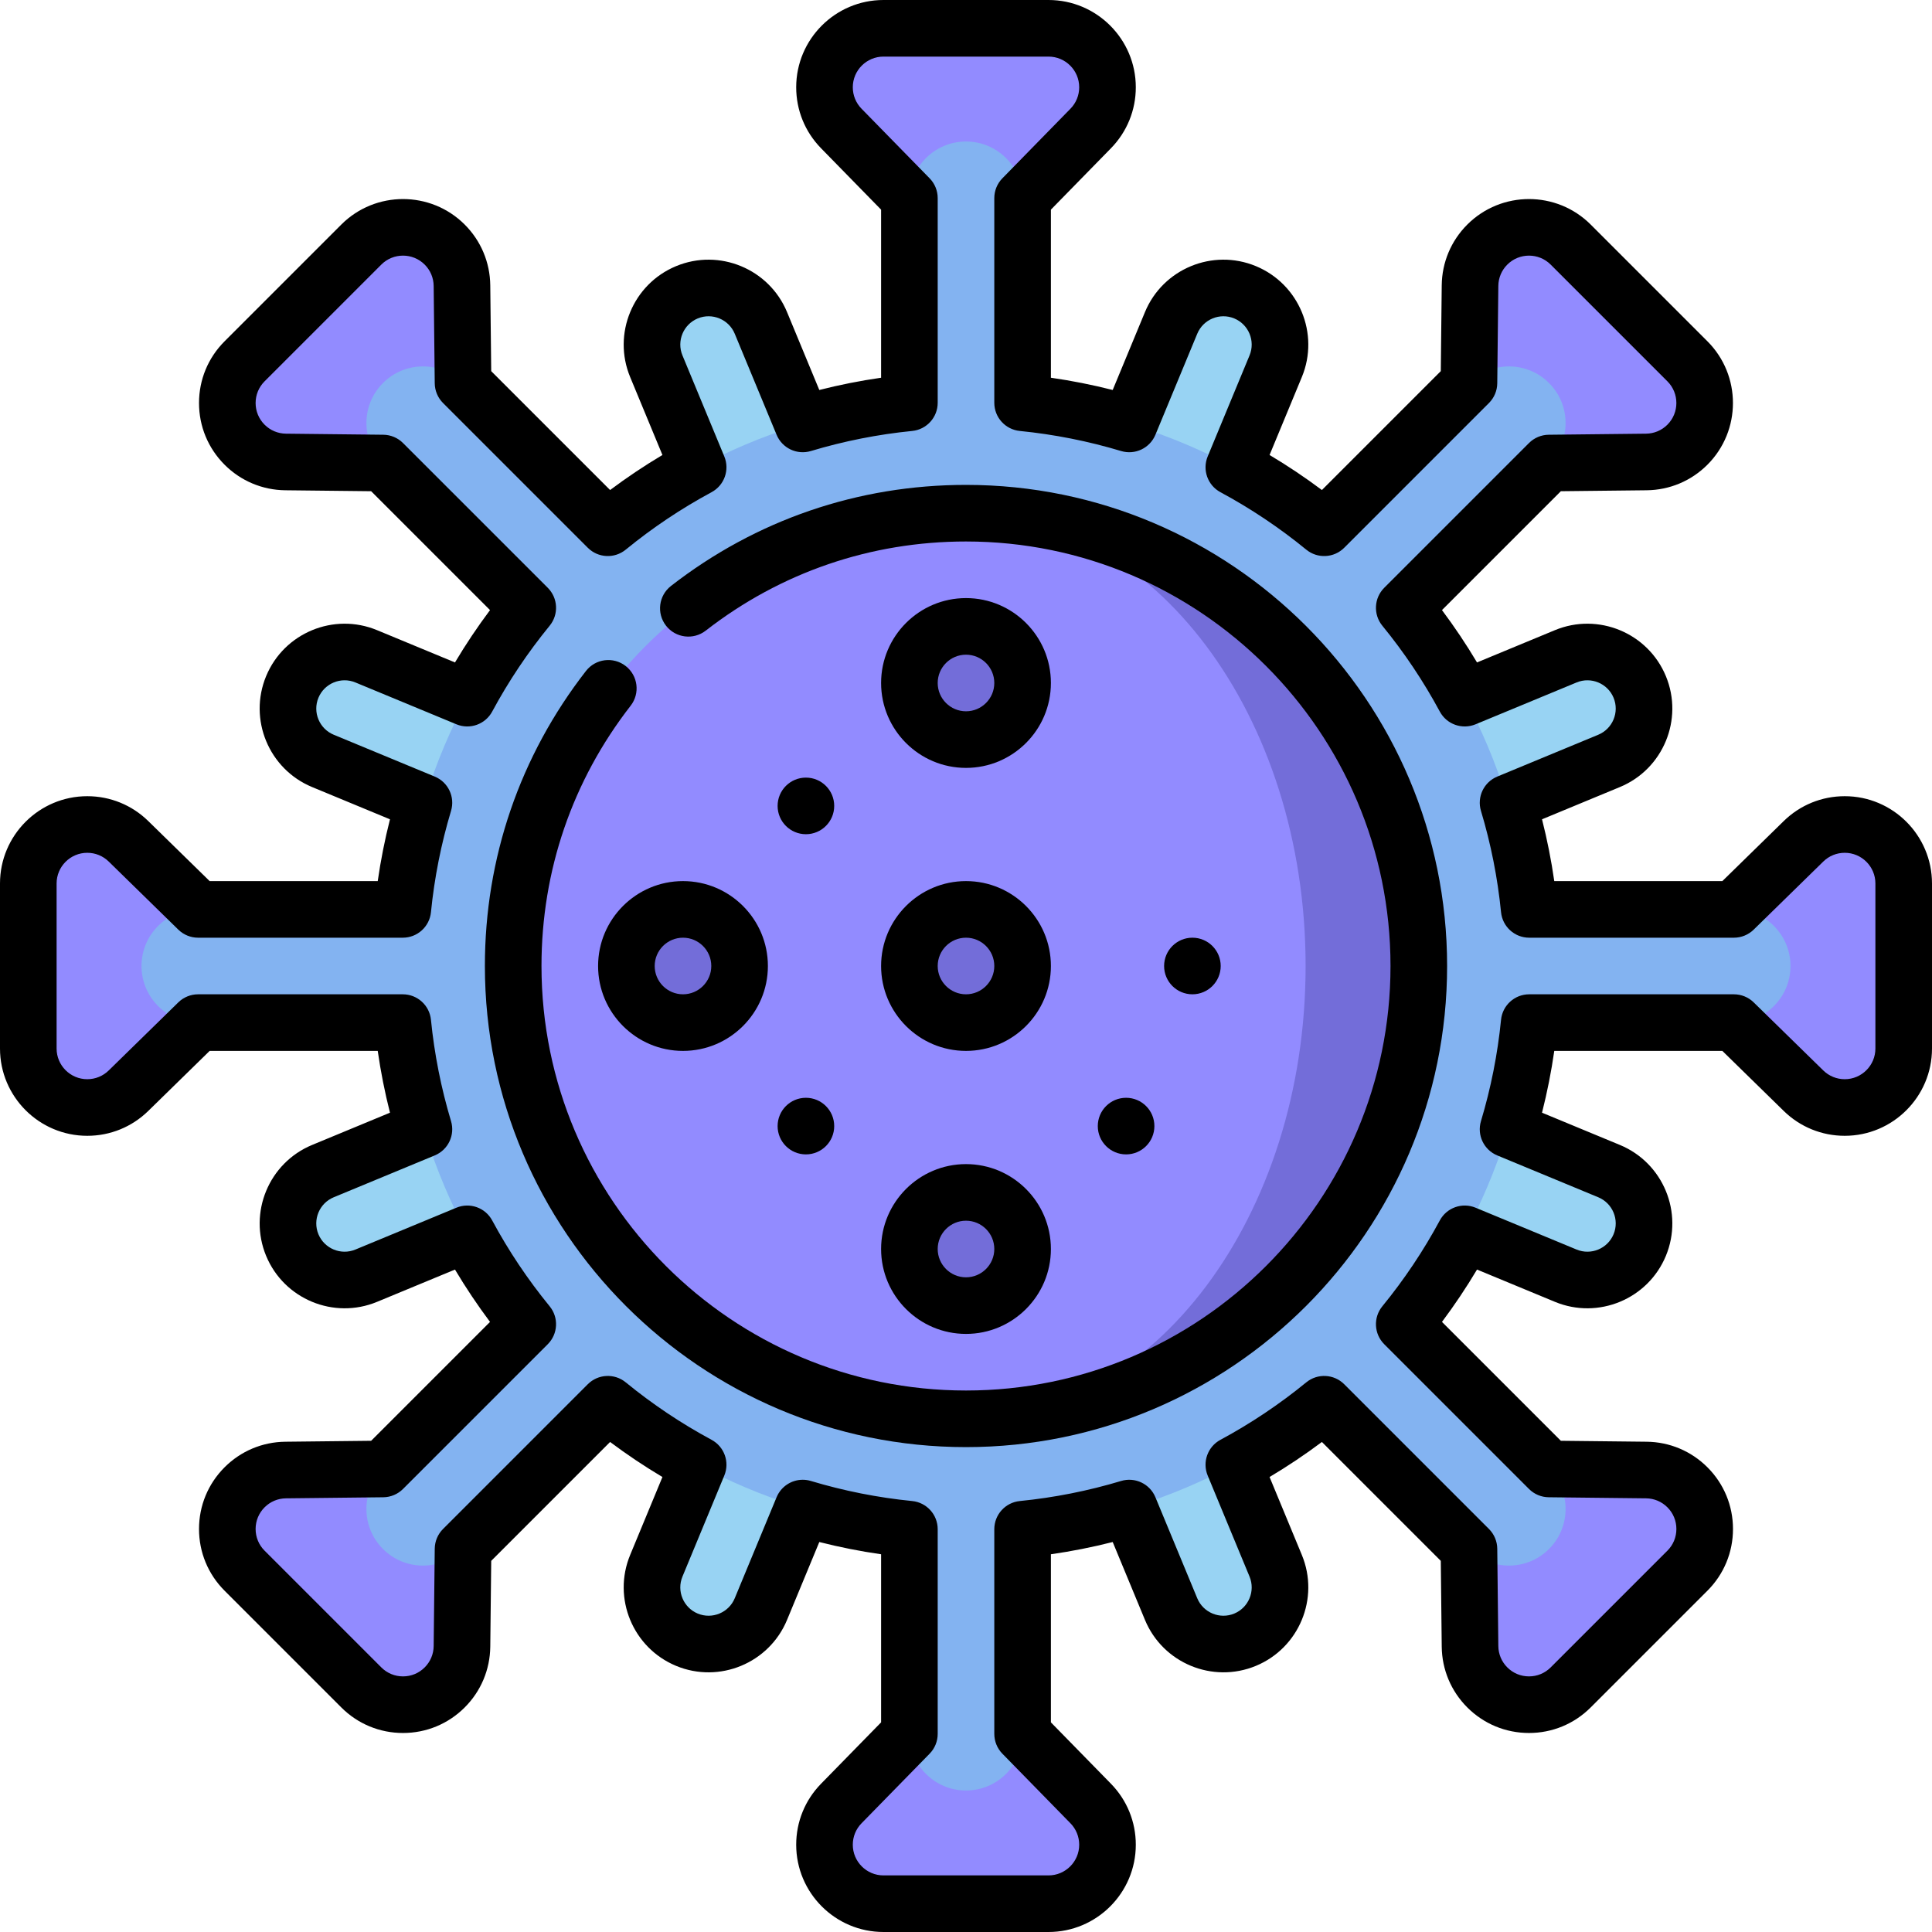
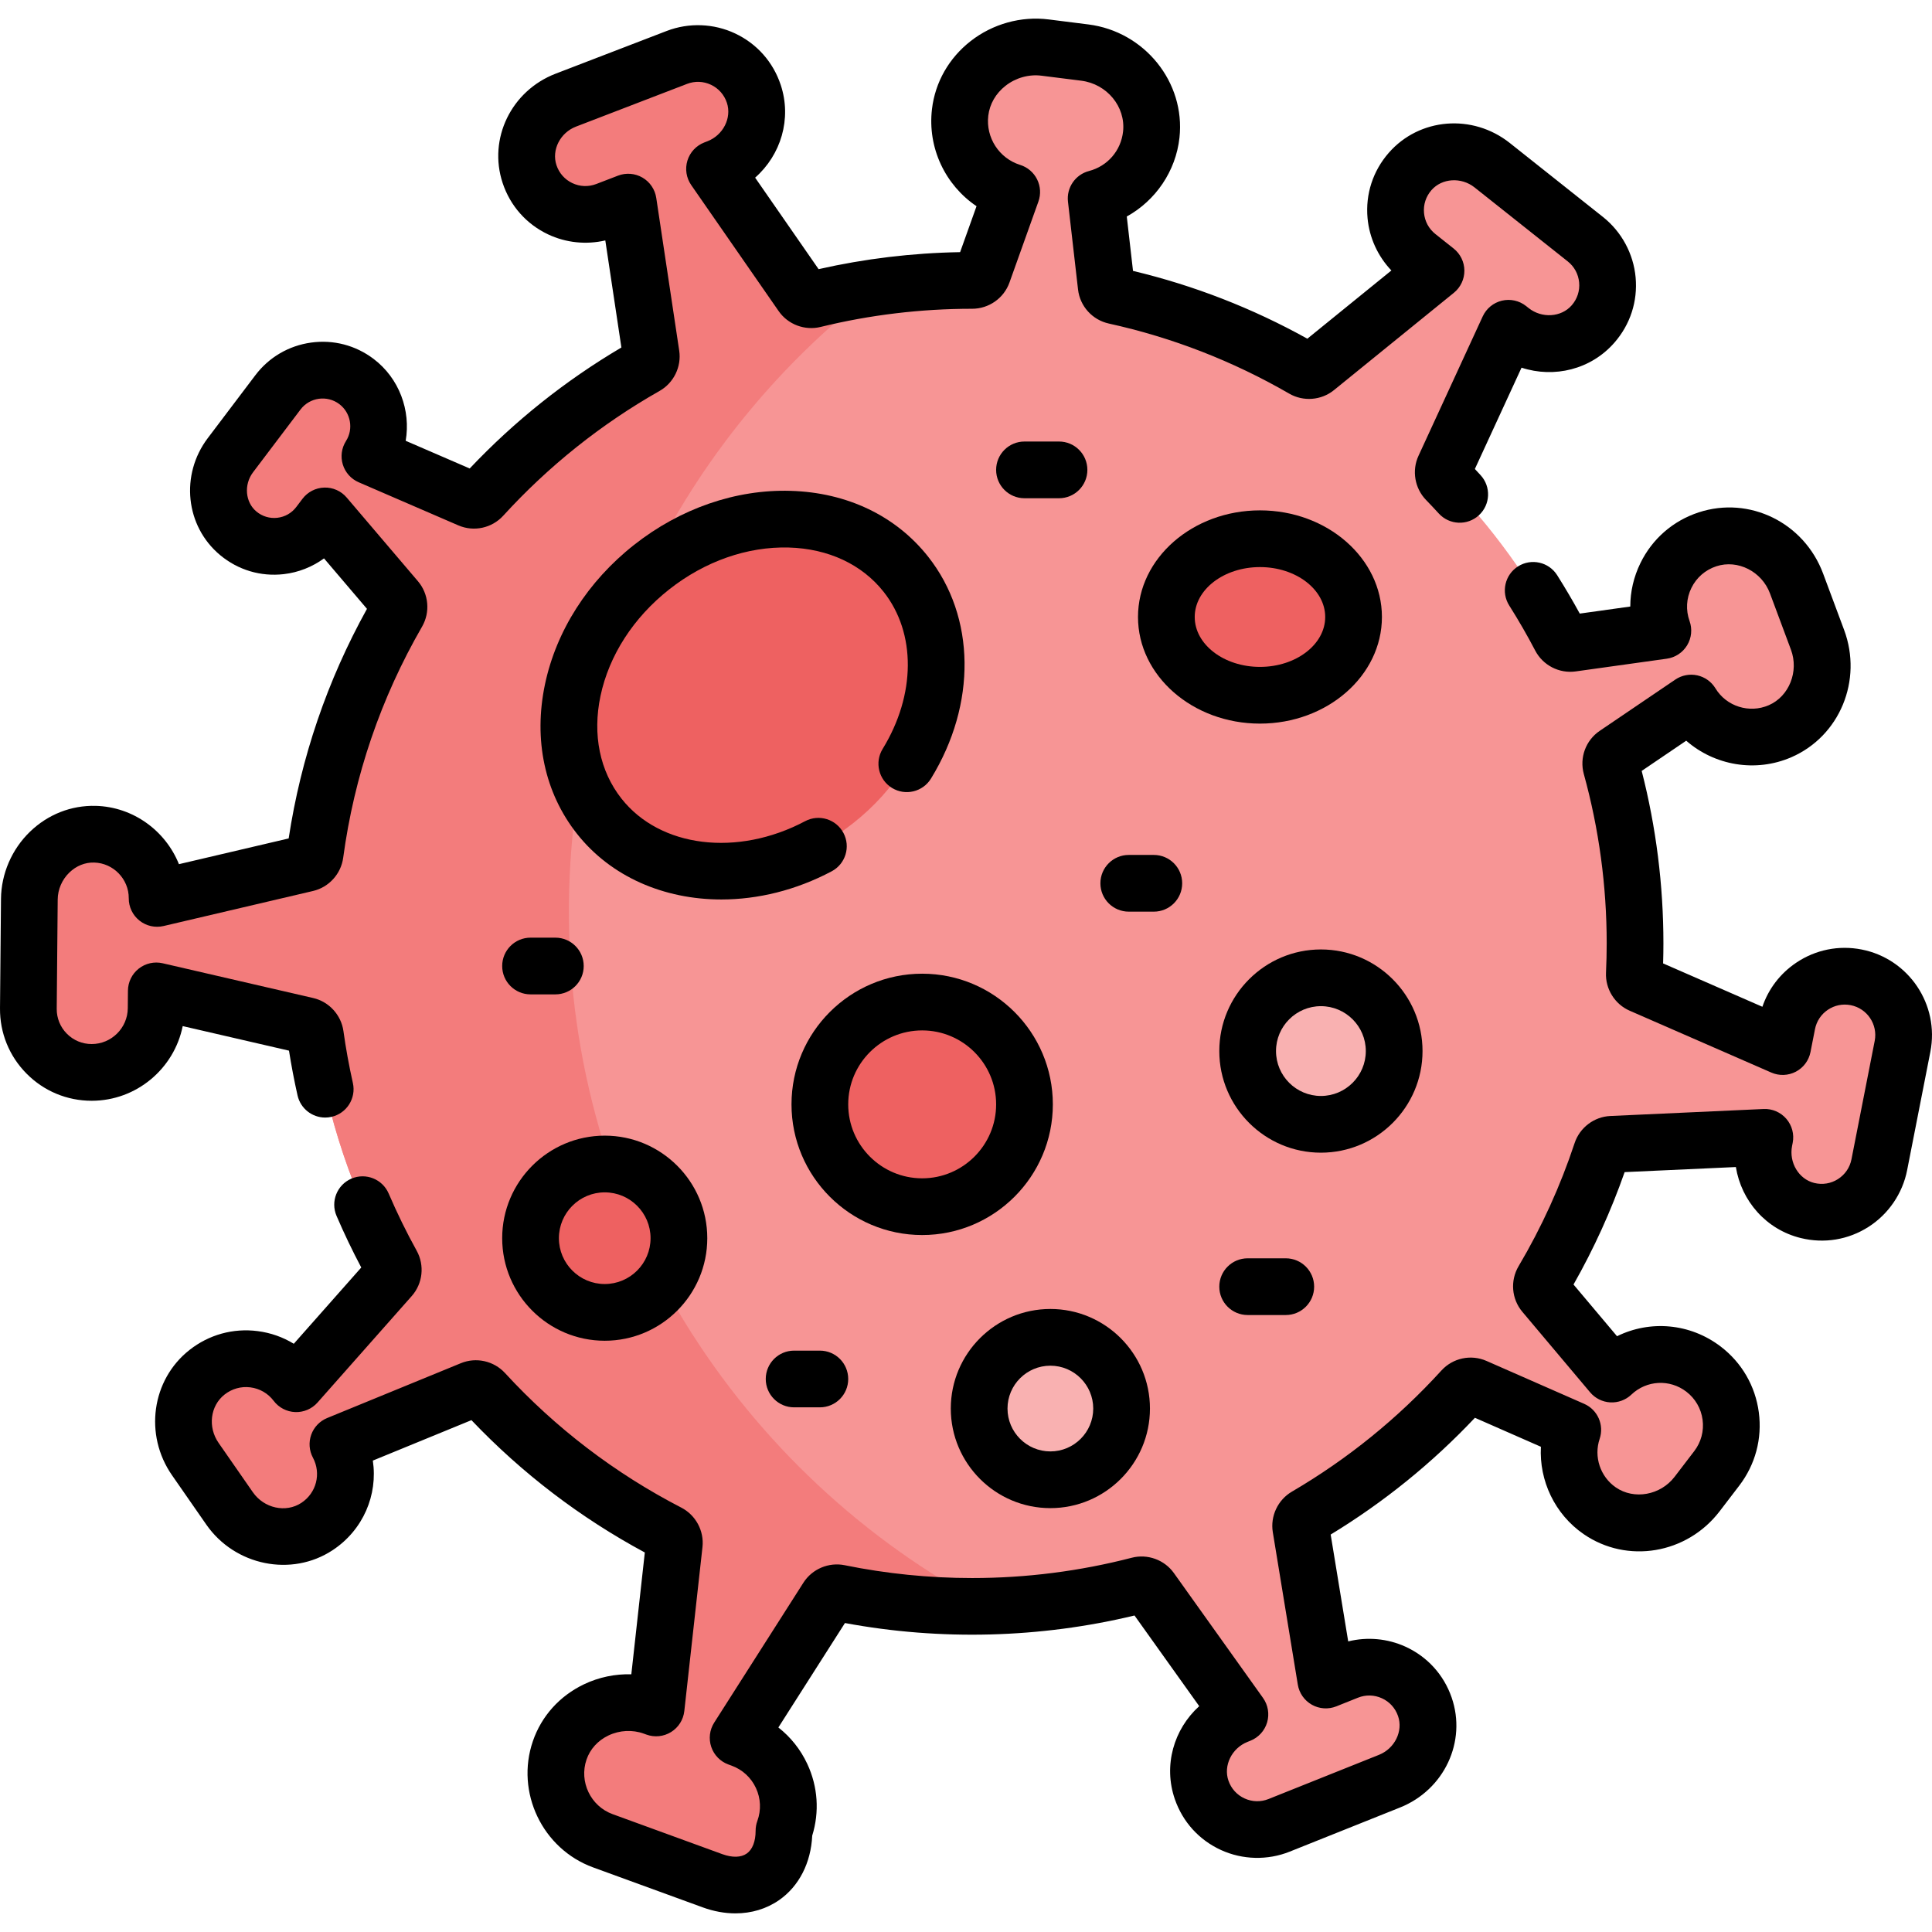
- <svg xmlns="http://www.w3.org/2000/svg" id="Capa_1" enable-background="new 0 0 512 512" height="512" viewBox="0 0 512 512" width="512">
+ <svg xmlns="http://www.w3.org/2000/svg" id="Capa_1" enable-background="new 0 0 510.974 510.974" height="512" viewBox="0 0 510.974 510.974" width="512">
  <g>
-     <path d="m277.873 7.5h-43.745c-8.631 0-15.627 6.997-15.627 15.627 0 4.085 1.6 8.008 4.456 10.928l18.043 18.445h30l18.044-18.445c2.857-2.92 4.456-6.843 4.456-10.928 0-8.63-6.997-15.627-15.627-15.627z" fill="#928bff" />
-     <path d="m241 52.5v84.245h30v-84.245c0-8.284-6.716-15-15-15s-15 6.716-15 15z" fill="#83b3f1" />
-     <path d="m173.927 97.055 32.239 77.832 27.716-11.48-32.239-77.832c-3.17-7.654-11.945-11.288-19.598-8.118-7.654 3.17-11.288 11.945-8.118 19.598z" fill="#98d3f3" />
-     <path d="m95.75 64.818-30.932 30.932c-6.103 6.103-6.103 15.998 0 22.1 2.889 2.889 6.794 4.531 10.878 4.576l25.801.284 21.213-21.213-.284-25.801c-.045-4.085-1.688-7.99-4.576-10.878-6.102-6.103-15.997-6.103-22.1 0z" fill="#928bff" />
-     <path d="m101.497 122.71 59.57 59.57 21.213-21.213-59.57-59.57c-5.858-5.858-15.355-5.858-21.213 0s-5.858 15.355 0 21.213z" fill="#83b3f1" />
-     <path d="m85.575 201.644 77.832 32.239 11.48-27.716-77.832-32.239c-7.654-3.17-16.428.464-19.598 8.118-3.17 7.653.464 16.427 8.118 19.598z" fill="#98d3f3" />
-     <path d="m7.5 234.127v43.745c0 8.631 6.997 15.627 15.627 15.627 4.085 0 8.008-1.6 10.928-4.456l18.445-18.043v-30l-18.445-18.044c-2.92-2.857-6.843-4.456-10.928-4.456-8.63 0-15.627 6.997-15.627 15.627z" fill="#928bff" />
-     <path d="m52.5 271h84.245v-30h-84.245c-8.284 0-15 6.716-15 15s6.716 15 15 15z" fill="#83b3f1" />
-     <path d="m97.055 338.073 77.832-32.239-11.48-27.716-77.832 32.239c-7.654 3.17-11.288 11.945-8.118 19.598 3.17 7.654 11.945 11.288 19.598 8.118z" fill="#98d3f3" />
-     <path d="m64.818 416.25 30.933 30.933c6.103 6.103 15.998 6.103 22.1 0 2.889-2.889 4.531-6.794 4.576-10.879l.284-25.801-21.213-21.213-25.801.284c-4.085.045-7.99 1.688-10.879 4.576-6.103 6.102-6.103 15.997 0 22.1z" fill="#928bff" />
-     <path d="m122.71 410.503 59.57-59.57-21.213-21.213-59.57 59.57c-5.858 5.858-5.858 15.355 0 21.213s15.355 5.858 21.213 0z" fill="#83b3f1" />
-     <path d="m201.644 426.425 32.239-77.832-27.716-11.48-32.239 77.832c-3.17 7.654.464 16.428 8.118 19.598 7.653 3.17 16.427-.464 19.598-8.118z" fill="#98d3f3" />
-     <path d="m234.127 504.5h43.745c8.631 0 15.627-6.997 15.627-15.627 0-4.085-1.6-8.008-4.456-10.928l-18.043-18.445h-30l-18.044 18.445c-2.857 2.92-4.456 6.843-4.456 10.928 0 8.63 6.997 15.627 15.627 15.627z" fill="#928bff" />
-     <path d="m271 459.5v-84.245h-30v84.245c0 8.284 6.716 15 15 15s15-6.716 15-15z" fill="#83b3f1" />
-     <path d="m338.073 414.945-32.239-77.832-27.716 11.48 32.239 77.832c3.17 7.654 11.945 11.288 19.598 8.118 7.654-3.17 11.288-11.945 8.118-19.598z" fill="#98d3f3" />
-     <path d="m416.25 447.182 30.933-30.933c6.103-6.103 6.103-15.997 0-22.1-2.889-2.889-6.794-4.531-10.879-4.576l-25.801-.284-21.213 21.213.284 25.801c.045 4.085 1.688 7.99 4.576 10.879 6.102 6.103 15.997 6.103 22.1 0z" fill="#928bff" />
-     <path d="m410.503 389.29-59.57-59.57-21.213 21.213 59.57 59.57c5.858 5.858 15.355 5.858 21.213 0s5.858-15.355 0-21.213z" fill="#83b3f1" />
-     <path d="m426.425 310.356-77.832-32.239-11.48 27.716 77.832 32.239c7.654 3.17 16.428-.464 19.598-8.118 3.17-7.653-.464-16.427-8.118-19.598z" fill="#98d3f3" />
-     <path d="m504.5 277.873v-43.745c0-8.631-6.997-15.627-15.627-15.627-4.085 0-8.008 1.6-10.928 4.456l-18.445 18.043v30l18.445 18.044c2.92 2.857 6.843 4.456 10.928 4.456 8.63 0 15.627-6.997 15.627-15.627z" fill="#928bff" />
-     <path d="m459.5 241h-84.245v30h84.245c8.284 0 15-6.716 15-15s-6.716-15-15-15z" fill="#83b3f1" />
-     <path d="m414.945 173.927-77.832 32.239 11.48 27.716 77.832-32.239c7.654-3.17 11.288-11.945 8.118-19.598-3.17-7.654-11.945-11.288-19.598-8.118z" fill="#98d3f3" />
-     <path d="m447.182 95.75-30.932-30.932c-6.103-6.103-15.998-6.103-22.1 0-2.889 2.889-4.531 6.794-4.576 10.879l-.284 25.801 21.213 21.213 25.801-.284c4.085-.045 7.99-1.688 10.879-4.576 6.102-6.103 6.102-15.998-.001-22.101z" fill="#928bff" />
-     <path d="m389.29 101.497-59.57 59.57 21.213 21.213 59.57-59.57c5.858-5.858 5.858-15.355 0-21.213s-15.356-5.858-21.213 0z" fill="#83b3f1" />
-     <path d="m310.356 85.575-32.239 77.832 27.716 11.48 32.239-77.832c3.17-7.654-.464-16.428-8.118-19.598-7.653-3.17-16.427.464-19.598 8.118z" fill="#98d3f3" />
-     <circle cx="256" cy="256" fill="#83b3f1" r="150" />
-     <path d="m256 136v240c66.274 0 120-53.726 120-120s-53.726-120-120-120z" fill="#736dd9" />
-     <path d="m346 256c0-66.274-40.294-120-90-120-66.274 0-120 53.726-120 120s53.726 120 120 120c49.706 0 90-53.726 90-120z" fill="#928bff" />
-     <g fill="#736dd9">
-       <circle cx="256" cy="256" r="15" />
-       <circle cx="181" cy="256" r="15" />
-       <circle cx="256" cy="181" r="15" />
-       <circle cx="256" cy="331" r="15" />
+     <g>
+       <g>
+         <g id="XMLID_427_">
+           <g>
+             <path d="m490.913 258.48c8.43 1.66 13.92 9.83 12.27 18.25l-6.15 31.32c-1.7 8.67-10.3 14.23-18.98 12.1-8.13-1.99-13.06-10.3-11.45-18.51l.17-.84-40.54 1.85c-1.22.05-2.28.86-2.66 2.03-3.96 11.96-9.17 23.36-15.48 34.02-.64 1.08-.54 2.45.27 3.41l17.93 21.3c3.56-3.39 8.21-5.15 12.91-5.15 3.96 0 7.96 1.25 11.35 3.85 8.21 6.28 9.77 18.03 3.49 26.25l-5.2 6.79c-6.1 7.98-17.47 10.12-25.75 4.41-7.13-4.91-9.71-13.74-7.13-21.41l-25.83-11.35c-1.17-.51-2.52-.21-3.37.73-11.96 13.13-25.88 24.43-41.3 33.45-1.06.62-1.63 1.82-1.43 3.03l6.61 40.32 5.72-2.29c8.21-3.28 17.55.92 20.48 9.37 2.74 7.91-1.56 16.56-9.33 19.66l-29.23 11.7c-8.2 3.28-17.54-.92-20.47-9.37-2.74-7.91 1.56-16.56 9.33-19.67l.79-.31-23.58-33.04c-.71-1-1.96-1.44-3.15-1.13-14.09 3.65-28.87 5.61-44.11 5.61-12.06 0-23.82-1.23-35.19-3.55-1.2-.24-2.43.27-3.09 1.3l-23.59 37.01.83.3c7.68 2.8 12.44 10.05 12.44 17.77 0 2.16-.37 4.35-1.15 6.49 0 11.07-8.51 17.03-18.91 13.23l-28.99-10.57c-9.7-3.53-14.76-14.18-11.41-23.91 3.44-10.03 14.87-15.09 24.83-11.46l.67.24 4.8-43.37c.14-1.22-.5-2.38-1.59-2.95-18.36-9.48-34.83-22.11-48.7-37.18-.84-.91-2.15-1.21-3.29-.74l-35.38 14.51c4 7.48 1.75 16.96-5.55 21.76-7.62 5.01-17.91 2.68-23.11-4.8l-9.06-13.05c-5.07-7.29-3.89-17.45 3.09-22.95 7.44-5.86 18.05-4.34 23.62 3.03l24.92-28.16c.83-.94.97-2.3.36-3.39-10.23-18.44-17.23-38.92-20.24-60.67-.17-1.22-1.06-2.21-2.25-2.48l-39.82-9.2-.04 4.67c-.04 4.67-1.96 8.9-5.05 11.95-3.08 3.06-7.32 4.94-12 4.94-9.3 0-16.83-7.59-16.74-16.89l.26-28.93c.08-9.46 7.9-17.43 17.35-17.18 9.17.24 16.49 7.78 16.44 16.98l39.53-9.27c1.2-.28 2.09-1.27 2.25-2.49 3.1-23 10.67-44.59 21.8-63.87.62-1.08.51-2.43-.3-3.39l-18.85-22.14-1.64 2.16c-5.08 6.72-14.78 7.89-21.33 2.44-6.14-5.12-6.89-14.3-2.07-20.67l12.56-16.6c2.92-3.85 7.35-5.88 11.84-5.88 3.11 0 6.25.98 8.93 3 6.21 4.69 7.67 13.31 3.57 19.77l26.36 11.4c1.16.5 2.5.2 3.36-.73 12.44-13.64 27.01-25.3 43.19-34.47 1.06-.61 1.65-1.8 1.47-3.01l-6.07-40.41-5.76 2.22c-8.24 3.17-17.53-1.16-20.34-9.64-2.64-7.95 1.78-16.54 9.59-19.54l29.38-11.3c8.25-3.17 17.53 1.15 20.34 9.64 2.64 7.94-1.77 16.53-9.59 19.54l-.79.3 23.12 33.34c.7 1.01 1.94 1.47 3.13 1.18 13.42-3.29 27.43-5.03 41.86-5.03h.02c1.26 0 2.39-.77 2.81-1.96l7.66-21.42c-8.87-2.78-14.78-11.53-13.65-21.07 1.29-10.81 11.64-18.49 22.45-17.13l10.52 1.32c10.72 1.35 18.76 10.95 17.59 21.7-.92 8.37-6.94 14.89-14.58 16.89l2.66 23.22c.14 1.25 1.07 2.27 2.31 2.54 17.78 3.91 34.55 10.52 49.85 19.37 1.07.61 2.39.52 3.34-.26l31.73-25.75-4.82-3.83c-6.93-5.5-7.91-15.69-2.03-22.42 5.5-6.31 15.15-6.87 21.7-1.66l24.65 19.57c6.93 5.49 7.91 15.69 2.03 22.42-5.5 6.3-15.15 6.86-21.7 1.66l-.67-.53-16.99 36.89c-.52 1.11-.28 2.42.58 3.3 11.96 12.25 22.14 26.25 30.12 41.57.58 1.11 1.79 1.74 3.03 1.57l24.09-3.37c-3.54-9.88 1.71-20.83 11.81-24.14 9.63-3.16 20.01 2.19 23.55 11.69l5.55 14.88c3.5 9.41-.7 20.18-9.9 24.18-8.82 3.83-18.77.37-23.51-7.45l-19.99 13.56c-1.05.71-1.52 2.01-1.18 3.23 4.11 14.9 6.31 30.58 6.31 46.78 0 2.71-.06 5.4-.19 8.07-.05 1.23.64 2.36 1.76 2.85l37.48 16.37 1.18-6.05c1.66-8.43 9.83-13.92 18.25-12.27z" fill="#f79595" />
+           </g>
+         </g>
+         <ellipse cx="333.234" cy="163.181" fill="#ee6161" rx="24.756" ry="20.699" />
+         <circle cx="243.896" cy="292.082" fill="#ee6161" r="27.059" />
+         <circle cx="349.354" cy="277.985" fill="#f9b1b1" r="19.374" />
+         <circle cx="277.802" cy="372.533" fill="#f9b1b1" r="18.836" />
+         <g>
+           <path d="m150.458 241.113c0-67.408 32.157-127.319 81.946-165.228-5.813.82-11.552 1.928-17.17 3.306-1.19.29-2.43-.17-3.13-1.18l-23.12-33.34.79-.3c7.82-3.01 12.23-11.6 9.59-19.54-2.81-8.49-12.09-12.81-20.34-9.64l-29.38 11.3c-7.81 3-12.23 11.59-9.59 19.54 2.81 8.48 12.1 12.81 20.34 9.64l5.76-2.22 6.07 40.41c.18 1.21-.41 2.4-1.47 3.01-16.18 9.17-30.75 20.83-43.19 34.47-.86.93-2.2 1.23-3.36.73l-26.36-11.4c4.1-6.46 2.64-15.08-3.57-19.77-2.68-2.02-5.82-3-8.93-3-4.49 0-8.92 2.03-11.84 5.88l-12.56 16.6c-4.82 6.37-4.07 15.55 2.07 20.67 6.55 5.45 16.25 4.28 21.33-2.44l1.64-2.16 18.85 22.14c.81.96.92 2.31.3 3.39-11.13 19.28-18.7 40.87-21.8 63.87-.16 1.22-1.05 2.21-2.25 2.49l-39.53 9.27c.05-9.2-7.27-16.74-16.44-16.98-9.45-.25-17.27 7.72-17.35 17.18l-.26 28.93c-.09 9.3 7.44 16.89 16.74 16.89 4.68 0 8.92-1.88 12-4.94 3.09-3.05 5.01-7.28 5.05-11.95l.04-4.67 39.82 9.2c1.19.27 2.08 1.26 2.25 2.48 3.01 21.75 10.01 42.23 20.24 60.67.61 1.09.47 2.45-.36 3.39l-24.92 28.16c-5.57-7.37-16.18-8.89-23.62-3.03-6.98 5.5-8.16 15.66-3.09 22.95l9.06 13.05c5.2 7.48 15.49 9.81 23.11 4.8 7.3-4.8 9.55-14.28 5.55-21.76l35.38-14.51c1.14-.47 2.45-.17 3.29.74 13.87 15.07 30.34 27.7 48.7 37.18 1.09.57 1.73 1.73 1.59 2.95l-4.8 43.37-.67-.24c-9.96-3.63-21.39 1.43-24.83 11.46-3.35 9.73 1.71 20.38 11.41 23.91l28.99 10.57c10.4 3.8 18.91-2.16 18.91-13.23.78-2.14 1.15-4.33 1.15-6.49 0-7.72-4.76-14.97-12.44-17.77l-.83-.3 23.59-37.01c.66-1.03 1.89-1.54 3.09-1.3 11.37 2.32 23.13 3.55 35.19 3.55 1.419 0 2.861-.018 4.272-.051-65.928-34.765-110.908-103.985-110.908-183.697z" fill="#f37c7c" />
+         </g>
+         <circle cx="159.94" cy="327.476" fill="#ee6161" r="19.622" />
+       </g>
+       <ellipse cx="199.043" cy="183.88" fill="#ee6161" rx="51.654" ry="43.139" transform="matrix(.785 -.619 .619 .785 -71.107 162.693)" />
    </g>
-     <circle cx="213.574" cy="298.426" r="7.5" />
-     <circle cx="298.426" cy="298.426" r="7.5" />
-     <circle cx="316" cy="256" r="7.5" />
-     <circle cx="213.574" cy="213.574" r="7.5" />
-     <path d="m256 278.5c12.407 0 22.5-10.093 22.5-22.5s-10.093-22.5-22.5-22.5-22.5 10.093-22.5 22.5 10.093 22.5 22.5 22.5zm0-30c4.136 0 7.5 3.364 7.5 7.5s-3.364 7.5-7.5 7.5-7.5-3.364-7.5-7.5 3.364-7.5 7.5-7.5z" />
-     <path d="m158.5 256c0 12.407 10.093 22.5 22.5 22.5s22.5-10.093 22.5-22.5-10.093-22.5-22.5-22.5-22.5 10.093-22.5 22.5zm22.5-7.5c4.136 0 7.5 3.364 7.5 7.5s-3.364 7.5-7.5 7.5-7.5-3.364-7.5-7.5 3.364-7.5 7.5-7.5z" />
-     <path d="m256 203.5c12.407 0 22.5-10.093 22.5-22.5s-10.093-22.5-22.5-22.5-22.5 10.093-22.5 22.5 10.093 22.5 22.5 22.5zm0-30c4.136 0 7.5 3.364 7.5 7.5s-3.364 7.5-7.5 7.5-7.5-3.364-7.5-7.5 3.364-7.5 7.5-7.5z" />
-     <path d="m256 353.5c12.407 0 22.5-10.093 22.5-22.5s-10.093-22.5-22.5-22.5-22.5 10.093-22.5 22.5 10.093 22.5 22.5 22.5zm0-30c4.136 0 7.5 3.364 7.5 7.5s-3.364 7.5-7.5 7.5-7.5-3.364-7.5-7.5 3.364-7.5 7.5-7.5z" />
-     <path d="m488.873 211c-6.082 0-11.826 2.342-16.172 6.595l-16.26 15.905h-44.543c-.791-5.507-1.875-10.982-3.246-16.377l20.644-8.55c11.462-4.749 16.924-17.936 12.176-29.398s-17.935-16.923-29.398-12.177l-20.65 8.554c-2.845-4.777-5.949-9.414-9.286-13.871l31.505-31.505 22.743-.25c6.082-.067 11.799-2.472 16.1-6.772 9.017-9.018 9.017-23.69 0-32.707l-30.933-30.933c-9.016-9.017-23.688-9.017-32.707 0-4.3 4.3-6.706 10.018-6.772 16.1l-.25 22.743-31.505 31.505c-4.457-3.337-9.094-6.441-13.871-9.286l8.554-20.65c4.748-11.462-.715-24.649-12.177-29.398-11.461-4.748-24.65.715-29.398 12.177l-8.55 20.643c-5.395-1.37-10.87-2.455-16.377-3.246v-44.543l15.904-16.259c4.254-4.347 6.596-10.091 6.596-16.173 0-12.752-10.375-23.127-23.127-23.127h-43.745c-12.753 0-23.128 10.375-23.128 23.127 0 6.082 2.342 11.826 6.595 16.172l15.905 16.26v44.543c-5.507.791-10.982 1.875-16.377 3.246l-8.55-20.644c-4.748-11.461-17.938-16.922-29.398-12.176-11.462 4.749-16.924 17.936-12.177 29.398l8.554 20.651c-4.777 2.845-9.414 5.948-13.871 9.285l-31.505-31.505-.25-22.743c-.067-6.082-2.472-11.799-6.772-16.1-9.018-9.018-23.69-9.018-32.707 0l-30.932 30.933c-4.368 4.368-6.774 10.176-6.774 16.354s2.406 11.985 6.774 16.354c4.3 4.3 10.018 6.706 16.099 6.772l22.743.25 31.505 31.505c-3.337 4.458-6.441 9.094-9.285 13.871l-20.651-8.554c-11.462-4.748-24.649.715-29.398 12.177-4.748 11.462.715 24.65 12.177 29.398l20.643 8.55c-1.37 5.395-2.455 10.871-3.246 16.377h-44.543l-16.259-15.905c-4.347-4.254-10.091-6.596-16.173-6.596-12.752 0-23.127 10.375-23.127 23.127v43.745c0 12.753 10.375 23.128 23.127 23.128 6.082 0 11.826-2.342 16.172-6.595l16.26-15.905h44.543c.791 5.506 1.875 10.982 3.246 16.377l-20.643 8.55c-11.462 4.748-16.925 17.936-12.177 29.398 4.749 11.462 17.935 16.924 29.398 12.177l20.651-8.554c2.844 4.776 5.948 9.413 9.285 13.871l-31.505 31.505-22.743.25c-6.082.067-11.8 2.472-16.099 6.772-4.368 4.368-6.774 10.176-6.774 16.354 0 6.177 2.406 11.985 6.774 16.353l30.932 30.933c4.368 4.368 10.176 6.774 16.354 6.774s11.985-2.406 16.354-6.774c4.3-4.3 6.706-10.018 6.772-16.099l.25-22.743 31.505-31.505c4.458 3.337 9.094 6.441 13.871 9.285l-8.554 20.651c-4.748 11.462.715 24.649 12.177 29.398 11.463 4.749 24.65-.714 29.398-12.177l8.55-20.643c5.395 1.37 10.871 2.455 16.377 3.246v44.543l-15.906 16.258c-4.253 4.348-6.595 10.091-6.595 16.173 0 12.752 10.375 23.127 23.127 23.127h43.745c12.753 0 23.128-10.375 23.128-23.127 0-6.082-2.342-11.825-6.595-16.173l-15.905-16.259v-44.543c5.506-.791 10.982-1.875 16.377-3.246l8.55 20.643c4.749 11.462 17.938 16.924 29.398 12.177 11.462-4.749 16.924-17.936 12.177-29.398l-8.554-20.651c4.776-2.844 9.413-5.948 13.871-9.285l31.505 31.505.25 22.743c.067 6.082 2.472 11.799 6.772 16.099 4.368 4.368 10.176 6.774 16.354 6.774s11.985-2.406 16.353-6.774l30.933-30.932c4.368-4.368 6.774-10.176 6.774-16.354s-2.406-11.986-6.773-16.353c-4.3-4.301-10.018-6.706-16.1-6.773l-22.743-.25-31.505-31.505c3.337-4.457 6.44-9.093 9.285-13.871l20.651 8.554c11.462 4.749 24.649-.715 29.398-12.177 4.748-11.462-.714-24.649-12.177-29.398l-20.643-8.55c1.37-5.395 2.455-10.87 3.246-16.377h44.543l16.258 15.904c4.347 4.253 10.091 6.596 16.173 6.596 12.752.001 23.127-10.374 23.127-23.126v-43.745c0-12.753-10.375-23.128-23.127-23.128zm8.127 66.873c0 4.481-3.646 8.127-8.127 8.127-2.137 0-4.155-.823-5.683-2.318l-18.445-18.043c-1.401-1.371-3.284-2.139-5.245-2.139h-54.245c-3.855 0-7.083 2.923-7.463 6.759-.901 9.076-2.691 18.109-5.32 26.848-1.109 3.688.754 7.616 4.312 9.09l26.771 11.089c3.821 1.583 5.642 5.979 4.059 9.799-1.582 3.821-5.978 5.642-9.799 4.059l-26.776-11.091c-3.557-1.474-7.651-.015-9.475 3.375-4.318 8.024-9.442 15.678-15.229 22.749-2.44 2.982-2.224 7.329.501 10.053l38.363 38.363c1.386 1.386 3.26 2.175 5.221 2.196l25.801.284c2.138.023 4.146.869 5.658 2.38 1.535 1.535 2.38 3.576 2.38 5.747 0 2.17-.845 4.211-2.38 5.747l-30.933 30.933c-1.535 1.535-3.576 2.38-5.746 2.38-2.171 0-4.212-.845-5.747-2.38-1.511-1.511-2.356-3.521-2.38-5.658l-.284-25.801c-.021-1.96-.81-3.834-2.196-5.221l-38.363-38.363c-2.724-2.724-7.07-2.942-10.053-.501-7.074 5.788-14.728 10.912-22.75 15.229-3.39 1.824-4.848 5.918-3.375 9.475l11.091 26.776c1.583 3.821-.238 8.217-4.059 9.799-3.821 1.583-8.217-.238-9.799-4.059l-11.089-26.771c-1.474-3.558-5.4-5.422-9.089-4.312-8.742 2.629-17.775 4.419-26.849 5.32-3.836.381-6.759 3.608-6.759 7.463v54.244c0 1.96.768 3.843 2.139 5.245l18.043 18.444c1.495 1.528 2.318 3.546 2.318 5.684 0 4.481-3.646 8.127-8.127 8.127h-43.745c-4.481 0-8.127-3.646-8.127-8.127 0-2.137.823-4.156 2.318-5.684l18.043-18.444c1.371-1.401 2.139-3.284 2.139-5.245v-54.245c0-3.855-2.923-7.083-6.759-7.463-9.073-.901-18.106-2.691-26.849-5.32-.718-.216-1.445-.319-2.161-.319-2.963 0-5.741 1.767-6.928 4.631l-11.089 26.771c-1.583 3.821-5.978 5.642-9.799 4.059-3.82-1.583-5.642-5.979-4.059-9.799l11.091-26.776c1.473-3.556.015-7.65-3.375-9.475-8.023-4.317-15.677-9.441-22.75-15.229-2.982-2.441-7.329-2.224-10.053.501l-38.362 38.364c-1.386 1.386-2.175 3.26-2.196 5.221l-.284 25.801c-.023 2.137-.869 4.146-2.38 5.658-1.535 1.535-3.576 2.38-5.747 2.38-2.17 0-4.211-.845-5.747-2.38l-30.933-30.933c-1.535-1.535-2.38-3.576-2.38-5.746 0-2.171.845-4.212 2.381-5.748 1.511-1.511 3.52-2.356 5.657-2.379l25.801-.284c1.96-.021 3.834-.81 5.221-2.196l38.363-38.363c2.725-2.725 2.941-7.071.501-10.053-5.788-7.073-10.911-14.727-15.229-22.75-1.824-3.39-5.918-4.847-9.475-3.375l-26.776 11.091c-3.822 1.583-8.217-.239-9.799-4.059-1.583-3.821.238-8.217 4.059-9.799l26.771-11.089c3.558-1.474 5.421-5.402 4.312-9.089-2.629-8.742-4.419-17.775-5.32-26.849-.381-3.836-3.608-6.759-7.463-6.759h-54.244c-1.96 0-3.843.768-5.245 2.139l-18.445 18.044c-1.527 1.494-3.545 2.317-5.683 2.317-4.481 0-8.127-3.646-8.127-8.127v-43.745c0-4.481 3.646-8.127 8.127-8.127 2.137 0 4.155.823 5.683 2.318l18.445 18.043c1.401 1.371 3.284 2.139 5.245 2.139h54.245c3.855 0 7.083-2.923 7.463-6.759.901-9.073 2.691-18.106 5.32-26.849 1.109-3.688-.754-7.616-4.312-9.089l-26.771-11.089c-3.821-1.583-5.642-5.979-4.059-9.799s5.978-5.642 9.799-4.059l26.776 11.091c3.554 1.472 7.65.014 9.475-3.375 4.317-8.023 9.441-15.677 15.229-22.75 2.44-2.982 2.224-7.328-.501-10.053l-38.364-38.363c-1.386-1.386-3.26-2.175-5.221-2.196l-25.801-.284c-2.137-.023-4.146-.869-5.658-2.38-1.535-1.535-2.38-3.576-2.38-5.747 0-2.17.845-4.211 2.38-5.747l30.933-30.933c3.169-3.169 8.325-3.168 11.494 0 1.511 1.511 2.356 3.521 2.38 5.658l.284 25.801c.021 1.96.81 3.834 2.196 5.221l38.363 38.363c2.724 2.724 7.07 2.941 10.053.501 7.071-5.787 14.725-10.91 22.749-15.229 3.39-1.824 4.848-5.918 3.375-9.475l-11.091-26.776c-1.583-3.821.238-8.217 4.059-9.799 3.822-1.583 8.217.239 9.799 4.059l11.089 26.771c1.474 3.557 5.4 5.42 9.09 4.312 8.739-2.629 17.772-4.419 26.848-5.32 3.836-.381 6.759-3.608 6.759-7.463v-54.244c0-1.96-.768-3.843-2.139-5.245l-18.044-18.445c-1.494-1.527-2.317-3.545-2.317-5.683 0-4.481 3.646-8.127 8.127-8.127h43.745c4.481 0 8.127 3.646 8.127 8.127 0 2.137-.823 4.155-2.318 5.683l-18.043 18.445c-1.371 1.401-2.139 3.284-2.139 5.245v54.245c0 3.855 2.923 7.083 6.759 7.463 9.076.901 18.109 2.691 26.848 5.32 3.69 1.109 7.617-.754 9.09-4.312l11.089-26.771c1.582-3.821 5.978-5.642 9.799-4.059 3.82 1.583 5.642 5.979 4.059 9.799l-11.091 26.776c-1.473 3.556-.015 7.65 3.375 9.475 8.023 4.318 15.677 9.441 22.749 15.229 2.982 2.441 7.33 2.224 10.053-.501l38.363-38.363c1.386-1.386 2.175-3.26 2.196-5.221l.284-25.801c.023-2.138.869-4.147 2.38-5.658 3.168-3.169 8.325-3.169 11.494 0l30.933 30.933c3.168 3.169 3.168 8.325 0 11.494-1.511 1.511-3.521 2.356-5.658 2.38l-25.801.284c-1.96.021-3.834.81-5.221 2.196l-38.363 38.363c-2.725 2.725-2.941 7.071-.501 10.053 5.787 7.072 10.911 14.726 15.229 22.749 1.824 3.39 5.919 4.847 9.475 3.375l26.776-11.091c3.822-1.583 8.217.238 9.799 4.059 1.583 3.821-.238 8.217-4.059 9.799l-26.771 11.089c-3.558 1.474-5.421 5.402-4.312 9.09 2.629 8.739 4.419 17.772 5.32 26.848.381 3.836 3.608 6.759 7.463 6.759h54.245c1.96 0 3.843-.768 5.245-2.139l18.445-18.044c1.527-1.494 3.545-2.317 5.683-2.317 4.481 0 8.127 3.646 8.127 8.127z" />
-     <path d="m256 128.5c-28.606 0-55.642 9.262-78.184 26.785-3.27 2.542-3.86 7.254-1.318 10.524s7.253 3.86 10.524 1.318c19.885-15.457 43.737-23.627 68.978-23.627 62.033 0 112.5 50.467 112.5 112.5s-50.467 112.5-112.5 112.5-112.5-50.467-112.5-112.5c0-25.241 8.17-49.093 23.628-68.978 2.542-3.271 1.952-7.982-1.318-10.524-3.271-2.542-7.982-1.951-10.524 1.318-17.524 22.542-26.786 49.578-26.786 78.184 0 70.304 57.196 127.5 127.5 127.5s127.5-57.196 127.5-127.5-57.196-127.5-127.5-127.5z" />
+     <g>
+       <path d="m492.361 251.124c-6.043-1.184-12.182.054-17.292 3.487-4.232 2.844-7.338 6.913-8.953 11.659l-26.259-11.467c.054-1.797.081-3.568.081-5.293 0-15.439-1.933-30.769-5.747-45.62l11.779-7.99c7.466 6.539 18.317 8.494 27.817 4.367 12.783-5.555 18.906-20.348 13.938-33.678l-5.545-14.881c-5.027-13.493-19.488-20.602-32.919-16.194-6.797 2.232-12.267 6.994-15.401 13.408-1.783 3.648-2.682 7.561-2.684 11.493l-13.363 1.866c-1.831-3.356-3.831-6.757-5.967-10.145-2.209-3.504-6.842-4.553-10.344-2.345-3.505 2.209-4.555 6.84-2.346 10.344 2.521 3.999 4.831 8.006 6.866 11.912 2.043 3.916 6.351 6.137 10.711 5.529l24.098-3.364c2.236-.312 4.213-1.615 5.381-3.547s1.404-4.288.642-6.413c-1.035-2.884-.863-5.989.482-8.743 1.342-2.746 3.687-4.785 6.604-5.743 5.658-1.856 12.017 1.365 14.184 7.181l5.545 14.881c2.146 5.759-.483 12.346-5.861 14.684-5.148 2.236-11.21.319-14.107-4.458-1.065-1.757-2.806-3-4.813-3.438-2.007-.439-4.108-.032-5.809 1.121l-19.987 13.557c-3.708 2.514-5.396 7.111-4.2 11.439 4.012 14.527 6.046 29.593 6.046 44.778 0 2.488-.063 5.088-.185 7.729-.199 4.302 2.314 8.348 6.252 10.067l37.472 16.364c2.084.911 4.469.826 6.482-.229 2.015-1.055 3.441-2.967 3.879-5.199l1.188-6.05c.414-2.109 1.625-3.931 3.409-5.13 1.783-1.199 3.927-1.632 6.037-1.217 4.355.854 7.203 5.092 6.349 9.446l-6.145 31.317c-.428 2.18-1.695 4.039-3.569 5.235-1.872 1.195-4.098 1.557-6.267 1.027-4.1-1.007-6.735-5.398-5.874-9.79l.164-.837c.442-2.259-.177-4.596-1.68-6.339-1.503-1.745-3.74-2.709-6.022-2.596l-40.534 1.849c-4.291.195-8.086 3.073-9.442 7.165-3.755 11.338-8.739 22.293-14.815 32.559-2.263 3.822-1.866 8.668.987 12.058l17.932 21.303c1.332 1.583 3.259 2.544 5.323 2.659 2.065.112 4.087-.63 5.584-2.055 4.02-3.823 10.13-4.15 14.53-.783 2.382 1.822 3.91 4.462 4.306 7.434s-.391 5.92-2.212 8.301l-5.196 6.791c-3.733 4.877-10.705 6.131-15.542 2.798-4.111-2.833-5.869-8.113-4.275-12.84 1.242-3.681-.533-7.701-4.091-9.263l-25.832-11.346c-4.108-1.807-8.903-.786-11.935 2.541-11.518 12.648-24.819 23.424-39.534 32.029-3.717 2.17-5.746 6.476-5.052 10.713l6.613 40.324c.368 2.244 1.734 4.2 3.715 5.318s4.36 1.276 6.473.432l5.722-2.29c2.063-.825 4.313-.771 6.335.153 2.021.922 3.535 2.593 4.267 4.705 1.382 3.989-.875 8.588-5.031 10.25l-29.222 11.69c-2.063.826-4.312.771-6.335-.152-2.02-.922-3.535-2.593-4.267-4.704-1.382-3.989.874-8.588 5.027-10.25l.791-.316c2.138-.855 3.764-2.644 4.412-4.853.647-2.209.245-4.593-1.093-6.467l-23.575-33.032c-2.494-3.497-6.973-5.12-11.137-4.04-13.745 3.563-27.954 5.37-42.234 5.37-11.307 0-22.642-1.142-33.688-3.394-4.217-.859-8.599.994-10.912 4.615l-23.597 37.009c-1.223 1.917-1.509 4.286-.778 6.44.729 2.154 2.397 3.86 4.534 4.639l.835.305c2.865 1.044 5.152 3.142 6.439 5.907 1.287 2.764 1.42 5.865.376 8.73-.301.823-.454 1.693-.454 2.569 0 2.837-.837 4.986-2.357 6.049-1.519 1.064-3.823 1.116-6.49.142l-28.988-10.57c-5.805-2.116-8.895-8.589-6.89-14.429.957-2.784 3.017-5.048 5.801-6.376 2.941-1.403 6.36-1.577 9.377-.477l.664.242c2.161.79 4.567.541 6.523-.673 1.957-1.214 3.247-3.259 3.5-5.547l4.804-43.373c.473-4.268-1.779-8.461-5.603-10.435-17.535-9.056-33.224-21.034-46.627-35.597-2.95-3.208-7.634-4.255-11.656-2.604l-35.375 14.507c-1.963.805-3.493 2.403-4.211 4.399-.719 1.996-.558 4.203.441 6.074 2.245 4.2.93 9.345-3.058 11.967-4.111 2.705-9.867 1.44-12.827-2.82l-9.061-13.043c-2.906-4.183-2.214-9.798 1.575-12.784 1.959-1.544 4.39-2.22 6.84-1.905 2.469.318 4.653 1.584 6.152 3.566 1.356 1.794 3.446 2.885 5.694 2.972 2.24.086 4.415-.84 5.905-2.525l24.916-28.162c2.924-3.305 3.448-8.125 1.303-11.999-2.679-4.832-5.171-9.92-7.405-15.124-1.636-3.805-6.045-5.566-9.852-3.931-3.806 1.635-5.566 6.045-3.932 9.851 2.003 4.661 4.196 9.241 6.538 13.652l-17.846 20.173c-2.87-1.76-6.108-2.908-9.557-3.352-6.487-.833-12.889.943-18.04 5.001-10.009 7.888-12.033 22.438-4.608 33.124l9.061 13.042c7.561 10.884 22.537 13.931 33.388 6.795 8.115-5.337 12.026-14.646 10.661-23.714l26.08-10.696c13.394 14.064 28.794 25.819 45.854 35l-3.568 32.217c-4.282-.122-8.59.768-12.508 2.637-6.448 3.076-11.253 8.417-13.529 15.042-4.642 13.517 2.508 28.498 15.938 33.395l28.988 10.57c2.909 1.061 5.832 1.585 8.647 1.585 4.24 0 8.237-1.19 11.582-3.53 5.248-3.673 8.386-9.827 8.726-17.024 1.945-6.272 1.499-12.951-1.293-18.946-1.789-3.844-4.414-7.13-7.662-9.666l17.611-27.622c25.29 4.705 51.661 4.013 76.583-1.993l17.114 23.979c-6.736 6.096-9.534 15.689-6.443 24.613 2.088 6.023 6.424 10.795 12.21 13.438 5.706 2.605 12.314 2.763 18.137.435l29.223-11.69c11.676-4.671 17.665-17.448 13.633-29.087-2.087-6.023-6.423-10.796-12.209-13.439-4.747-2.168-10.123-2.643-15.149-1.397l-4.635-28.259c14.038-8.533 26.849-18.903 38.15-30.882l17.452 7.665c-.488 8.965 3.669 17.84 11.3 23.099 11.51 7.931 27.308 5.279 35.966-6.034l5.196-6.791c4.257-5.563 6.093-12.451 5.169-19.395s-4.496-13.113-10.06-17.37c-8.117-6.211-18.713-7.047-27.438-2.748l-11.508-13.672c5.379-9.47 9.915-19.445 13.52-29.73l29.417-1.342c1.459 8.967 7.993 16.527 17.165 18.779 6.19 1.521 12.553.471 17.914-2.951 5.286-3.375 9.01-8.838 10.217-14.991l6.145-31.317c2.446-12.471-5.709-24.607-18.18-27.054z" />
+       <path d="m48.322 271.383 28.112 6.493c.612 3.909 1.369 7.878 2.259 11.837.783 3.488 3.879 5.859 7.311 5.858.544 0 1.097-.06 1.65-.184 4.041-.908 6.582-4.919 5.674-8.961-1.033-4.604-1.872-9.215-2.492-13.705-.591-4.273-3.805-7.795-7.996-8.762l-39.815-9.195c-2.213-.511-4.545.01-6.33 1.417-1.786 1.408-2.837 3.55-2.857 5.824l-.041 4.661c-.047 5.218-4.33 9.464-9.549 9.464-2.485 0-4.818-.972-6.567-2.737-1.75-1.766-2.701-4.106-2.679-6.591l.26-28.924c.023-2.652 1.15-5.247 3.091-7.119 1.824-1.76 4.129-2.704 6.564-2.632 5.066.134 9.166 4.37 9.138 9.443-.013 2.297 1.028 4.474 2.825 5.906 1.797 1.433 4.153 1.963 6.387 1.437l39.535-9.27c4.188-.982 7.388-4.513 7.965-8.787 2.917-21.633 9.936-42.198 20.861-61.126 2.204-3.822 1.77-8.644-1.085-12l-18.853-22.142c-1.474-1.73-3.641-2.702-5.927-2.635-2.273.066-4.394 1.159-5.766 2.972l-1.634 2.16c-1.221 1.614-3.001 2.629-5.013 2.86-2.005.23-3.976-.36-5.539-1.662-2.954-2.461-3.352-7.115-.887-10.374l12.558-16.604c2.438-3.223 7.044-3.863 10.267-1.424 3.018 2.282 3.791 6.569 1.761 9.76-1.178 1.853-1.485 4.128-.84 6.227s2.177 3.81 4.191 4.681l26.363 11.402c4.087 1.769 8.858.743 11.872-2.557 12.002-13.147 25.914-24.251 41.354-33.003 3.74-2.122 5.825-6.398 5.189-10.644l-6.073-40.408c-.338-2.249-1.679-4.223-3.644-5.367-1.967-1.145-4.347-1.335-6.466-.519l-5.753 2.213c-2.074.796-4.322.713-6.331-.237-2.008-.949-3.5-2.64-4.203-4.761-1.329-4.008.988-8.575 5.167-10.182l29.376-11.299c2.074-.798 4.322-.713 6.331.237 2.008.949 3.501 2.64 4.204 4.761 1.328 4.008-.989 8.575-5.168 10.183l-.794.306c-2.148.827-3.798 2.594-4.475 4.794-.676 2.2-.306 4.589 1.007 6.48l23.126 33.338c2.446 3.526 6.897 5.209 11.076 4.186 13.034-3.192 26.516-4.811 40.088-4.811h.004c4.425 0 8.392-2.789 9.871-6.936l7.657-21.426c.687-1.922.561-4.042-.35-5.868-.91-1.827-2.525-3.205-4.474-3.814-5.576-1.744-9.123-7.22-8.435-13.02.367-3.086 1.988-5.895 4.564-7.91 2.705-2.116 6.166-3.089 9.501-2.668l10.516 1.324c6.816.858 11.781 6.887 11.068 13.439-.551 5.058-4.092 9.16-9.021 10.45-3.61.945-5.977 4.401-5.552 8.109l2.661 23.218c.507 4.431 3.781 8.053 8.15 9.014 16.752 3.68 32.805 9.917 47.708 18.535 3.733 2.16 8.483 1.788 11.822-.922l31.729-25.755c1.766-1.433 2.785-3.59 2.773-5.864-.013-2.273-1.056-4.419-2.836-5.833l-4.827-3.833c-1.74-1.381-2.81-3.361-3.012-5.576-.201-2.211.497-4.355 1.968-6.038 2.777-3.181 7.888-3.503 11.396-.72l24.65 19.571c1.74 1.381 2.81 3.361 3.012 5.575.201 2.211-.497 4.355-1.968 6.039-2.778 3.179-7.892 3.501-11.394.721l-.665-.528c-1.804-1.433-4.166-1.957-6.403-1.423-2.24.534-4.11 2.067-5.073 4.158l-16.995 36.892c-1.797 3.902-.982 8.594 2.025 11.675 1.066 1.092 2.119 2.222 3.372 3.583 2.805 3.048 7.55 3.244 10.598.438 3.047-2.806 3.243-7.55.438-10.598-.53-.577-1.029-1.117-1.513-1.634l12.343-26.794c8.635 2.824 18.351.493 24.564-6.62 4.194-4.801 6.186-10.934 5.608-17.269-.569-6.246-3.712-12.063-8.623-15.961l-24.65-19.57c-9.849-7.819-23.913-6.68-32.019 2.599-4.194 4.801-6.186 10.934-5.608 17.269.474 5.198 2.729 10.1 6.305 13.845l-22.226 18.045c-14.52-8.069-30.004-14.09-46.108-17.931l-1.648-14.387c7.623-4.216 12.97-11.98 13.937-20.855 1.593-14.638-9.222-28.071-24.107-29.946l-10.516-1.324c-7.266-.914-14.783 1.176-20.614 5.735-5.748 4.495-9.378 10.872-10.219 17.957-1.224 10.3 3.528 20.142 11.781 25.708l-4.343 12.151c-12.638.216-25.199 1.725-37.428 4.496l-16.784-24.196c6.815-6.004 9.742-15.559 6.771-24.523-2.007-6.051-6.279-10.881-12.029-13.601-5.67-2.681-12.276-2.928-18.129-.677l-29.375 11.298c-11.739 4.514-17.898 17.21-14.021 28.903 2.006 6.051 6.277 10.881 12.028 13.601 4.718 2.231 10.083 2.778 15.129 1.599l4.256 28.318c-14.809 8.731-28.281 19.477-40.119 31.999l-16.933-7.323c1.376-8.017-1.687-16.516-8.495-21.666-4.757-3.598-10.628-5.131-16.538-4.308-5.908.819-11.143 3.891-14.74 8.648l-12.559 16.604c-7.349 9.714-5.922 23.308 3.248 30.947 4.745 3.953 10.728 5.744 16.852 5.04 3.861-.443 7.529-1.902 10.631-4.165l11.361 13.345c-10.498 18.937-17.455 39.337-20.709 60.723l-29.021 6.805c-3.523-8.792-12.047-15.16-22.011-15.423-6.487-.163-12.634 2.256-17.378 6.833-4.816 4.648-7.614 11.127-7.675 17.777l-.26 28.926c-.058 6.517 2.437 12.656 7.024 17.285s10.704 7.178 17.222 7.178c11.85.001 21.825-8.514 24.075-19.748z" />
+       <path d="m219.962 230.442c3.659-1.939 5.054-6.479 3.114-10.139-1.939-3.658-6.477-5.056-10.14-3.114-17.923 9.5-38.352 6.989-48.569-5.975-5.733-7.272-7.705-16.909-5.553-27.134 2.256-10.722 8.708-20.733 18.167-28.188 9.457-7.456 20.699-11.386 31.65-11.082 10.445.295 19.354 4.463 25.088 11.736 8.608 10.921 8.499 27.222-.279 41.529-2.166 3.531-1.061 8.149 2.471 10.315 3.53 2.166 8.148 1.06 10.314-2.47 12.102-19.724 11.816-42.749-.727-58.66-8.533-10.826-21.476-17.021-36.443-17.443-14.464-.42-29.148 4.668-41.36 14.295-12.214 9.627-20.58 22.725-23.56 36.879-3.084 14.652-.082 28.684 8.451 39.509 8.985 11.398 23.054 17.394 38.19 17.393 9.643 0 19.718-2.432 29.186-7.451z" />
+       <path d="m365.49 163.181c0-15.549-14.47-28.199-32.256-28.199s-32.257 12.65-32.257 28.199 14.471 28.199 32.257 28.199 32.256-12.65 32.256-28.199zm-49.512 0c0-7.278 7.741-13.199 17.257-13.199 9.515 0 17.256 5.921 17.256 13.199s-7.741 13.199-17.256 13.199c-9.516 0-17.257-5.921-17.257-13.199z" />
+       <path d="m278.455 292.082c0-19.056-15.503-34.559-34.559-34.559-19.057 0-34.56 15.503-34.56 34.559s15.503 34.559 34.56 34.559c19.056 0 34.559-15.503 34.559-34.559zm-54.118 0c0-10.785 8.774-19.559 19.56-19.559 10.784 0 19.559 8.774 19.559 19.559s-8.774 19.559-19.559 19.559c-10.786 0-19.56-8.774-19.56-19.559z" />
+       <path d="m376.229 277.985c0-14.819-12.056-26.875-26.875-26.875-14.818 0-26.874 12.056-26.874 26.875s12.056 26.875 26.874 26.875c14.819-.001 26.875-12.056 26.875-26.875zm-38.75 0c0-6.548 5.327-11.875 11.874-11.875 6.548 0 11.875 5.327 11.875 11.875s-5.327 11.875-11.875 11.875c-6.546-.001-11.874-5.327-11.874-11.875z" />
+       <path d="m277.802 398.869c14.521 0 26.336-11.814 26.336-26.336 0-14.521-11.814-26.336-26.336-26.336s-26.337 11.814-26.337 26.336 11.814 26.336 26.337 26.336zm0-37.672c6.251 0 11.336 5.085 11.336 11.336s-5.085 11.336-11.336 11.336-11.337-5.085-11.337-11.336 5.086-11.336 11.337-11.336z" />
+       <path d="m159.94 354.598c14.955 0 27.122-12.167 27.122-27.122s-12.167-27.122-27.122-27.122-27.122 12.167-27.122 27.122 12.167 27.122 27.122 27.122zm0-39.244c6.685 0 12.122 5.438 12.122 12.122s-5.438 12.122-12.122 12.122-12.122-5.438-12.122-12.122 5.438-12.122 12.122-12.122z" />
+       <path d="m312.663 233.613c0-4.142-3.357-7.5-7.5-7.5h-6.63c-4.143 0-7.5 3.358-7.5 7.5s3.357 7.5 7.5 7.5h6.63c4.143 0 7.5-3.358 7.5-7.5z" />
+       <path d="m210.025 372.213h6.812c4.143 0 7.5-3.358 7.5-7.5s-3.357-7.5-7.5-7.5h-6.812c-4.143 0-7.5 3.358-7.5 7.5s3.358 7.5 7.5 7.5z" />
+       <path d="m146.88 262.991c4.143 0 7.5-3.358 7.5-7.5s-3.357-7.5-7.5-7.5h-6.562c-4.143 0-7.5 3.358-7.5 7.5s3.357 7.5 7.5 7.5z" />
+       <path d="m280.087 131.774c4.143 0 7.5-3.358 7.5-7.5s-3.357-7.5-7.5-7.5h-9.132c-4.143 0-7.5 3.358-7.5 7.5s3.357 7.5 7.5 7.5z" />
+       <path d="m329.979 332.797c-4.143 0-7.5 3.358-7.5 7.5s3.357 7.5 7.5 7.5h10.084c4.143 0 7.5-3.358 7.5-7.5s-3.357-7.5-7.5-7.5z" />
+     </g>
  </g>
</svg>
